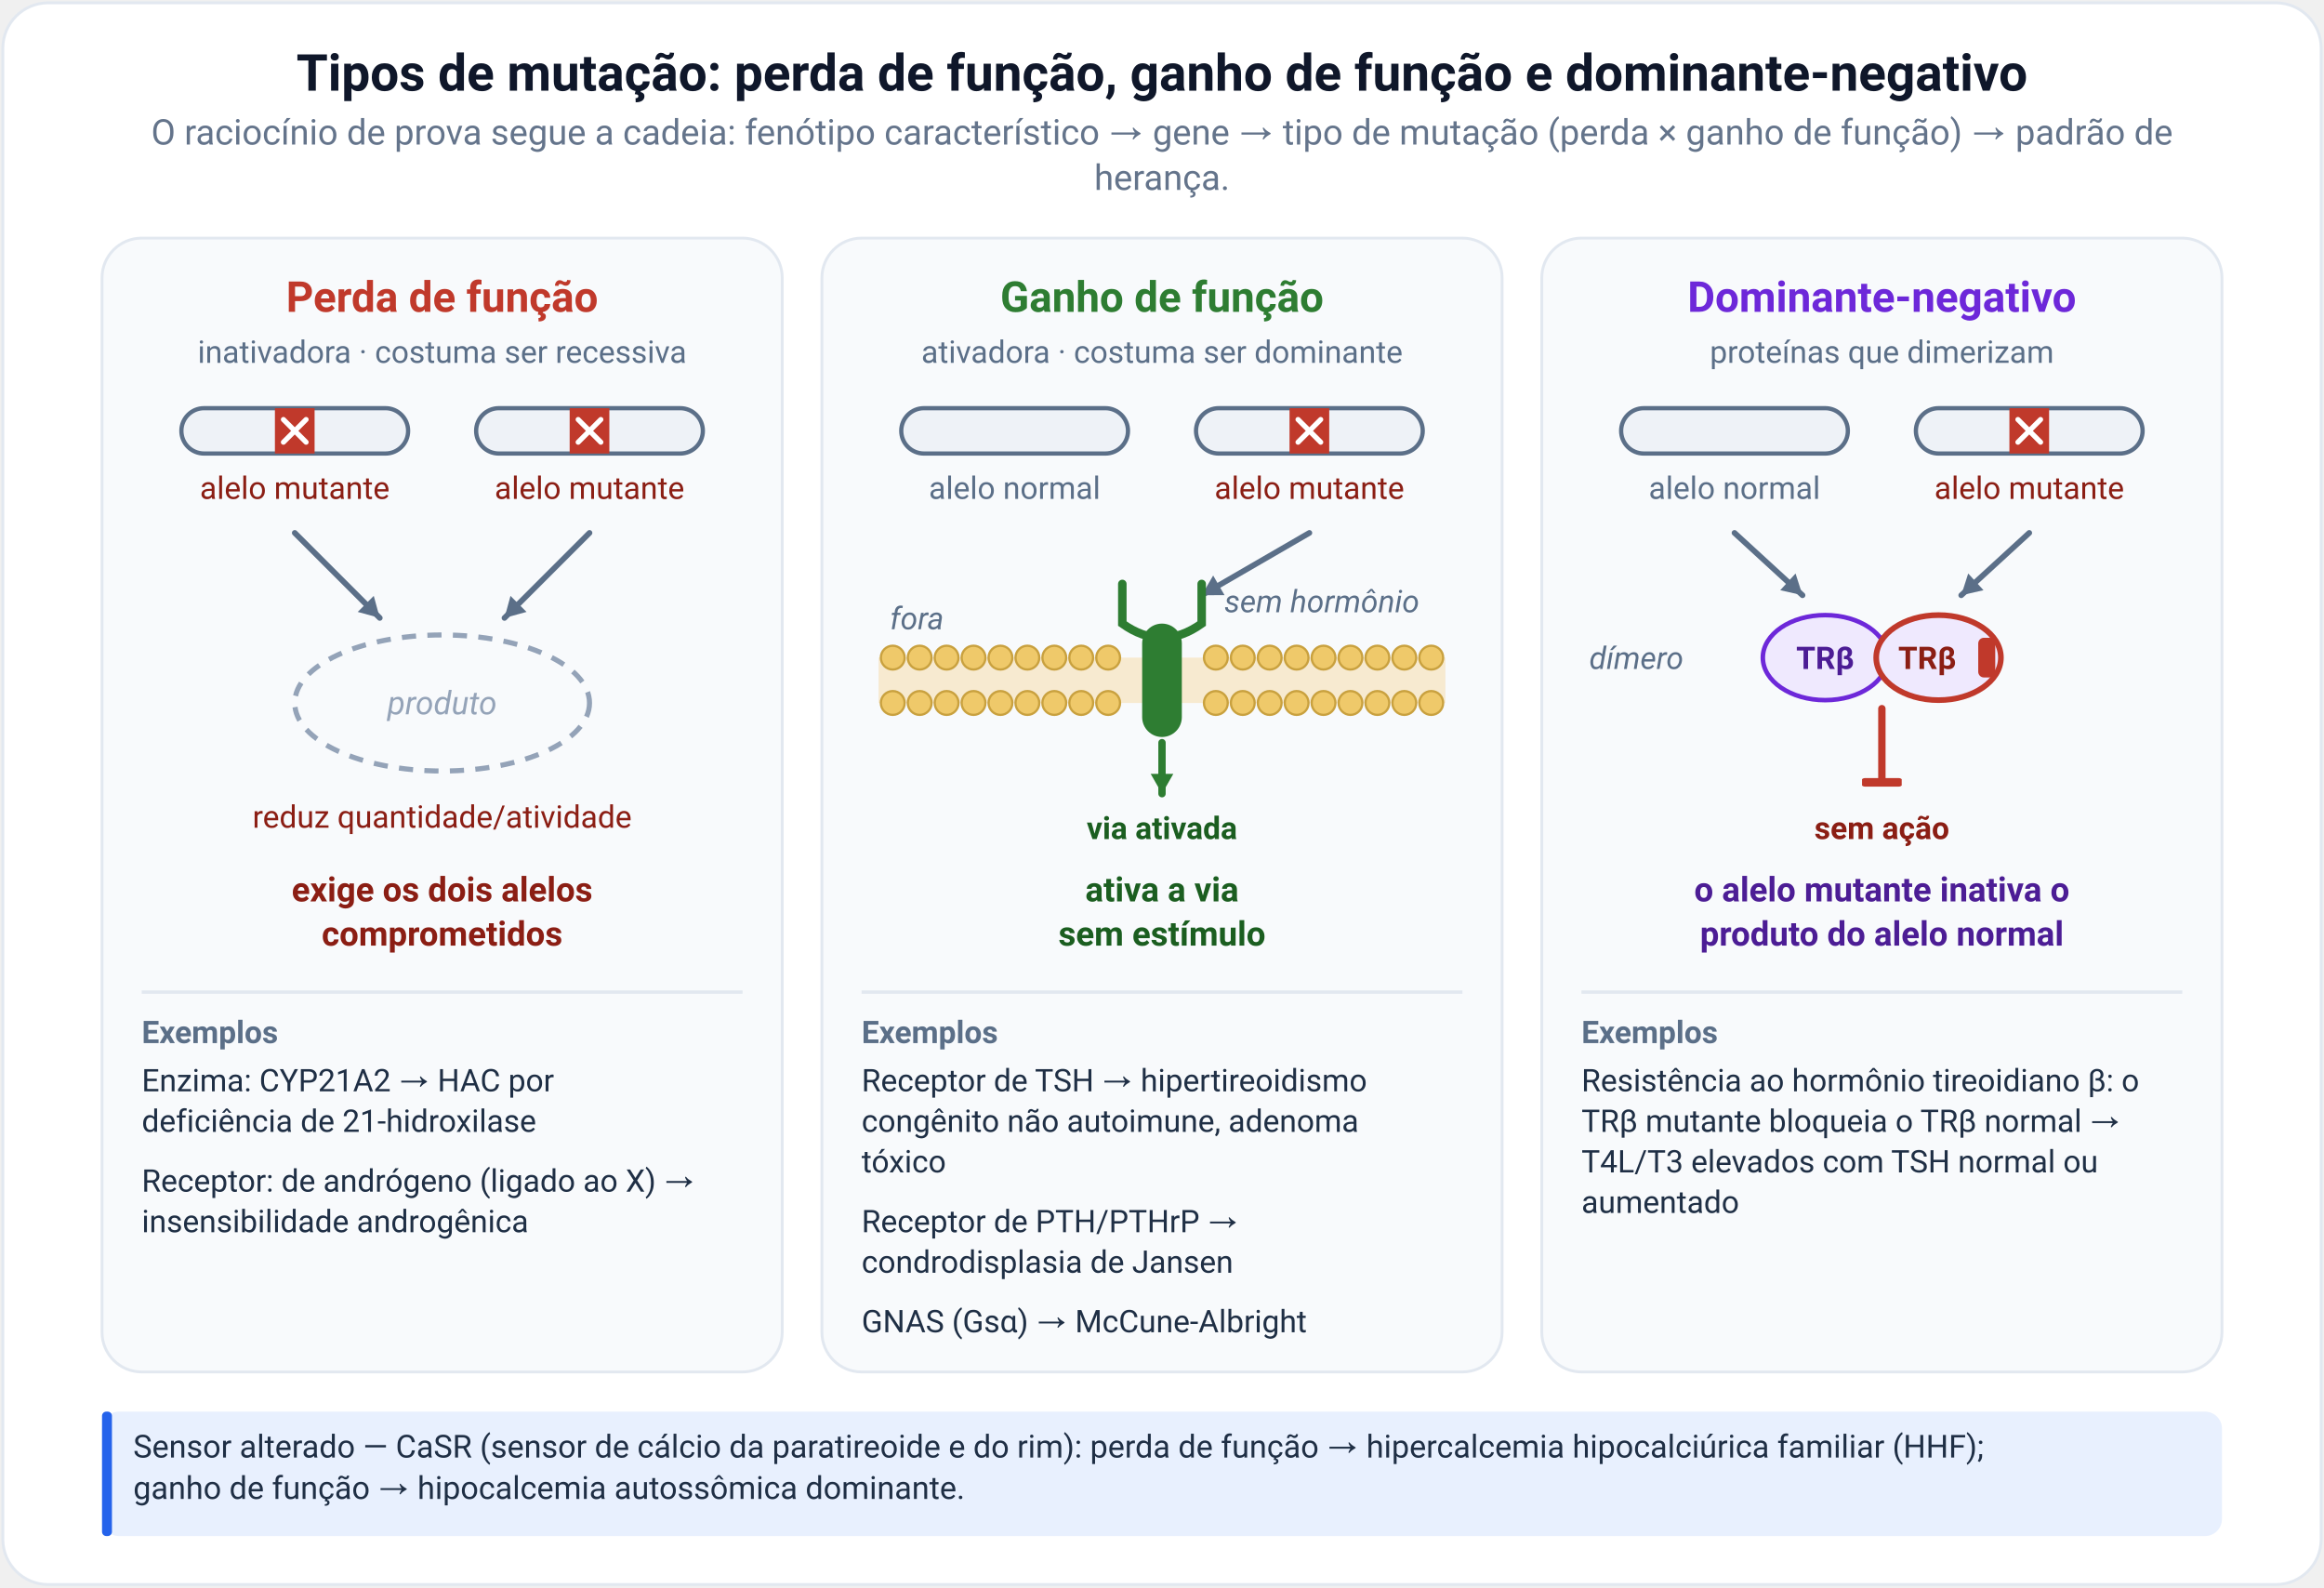
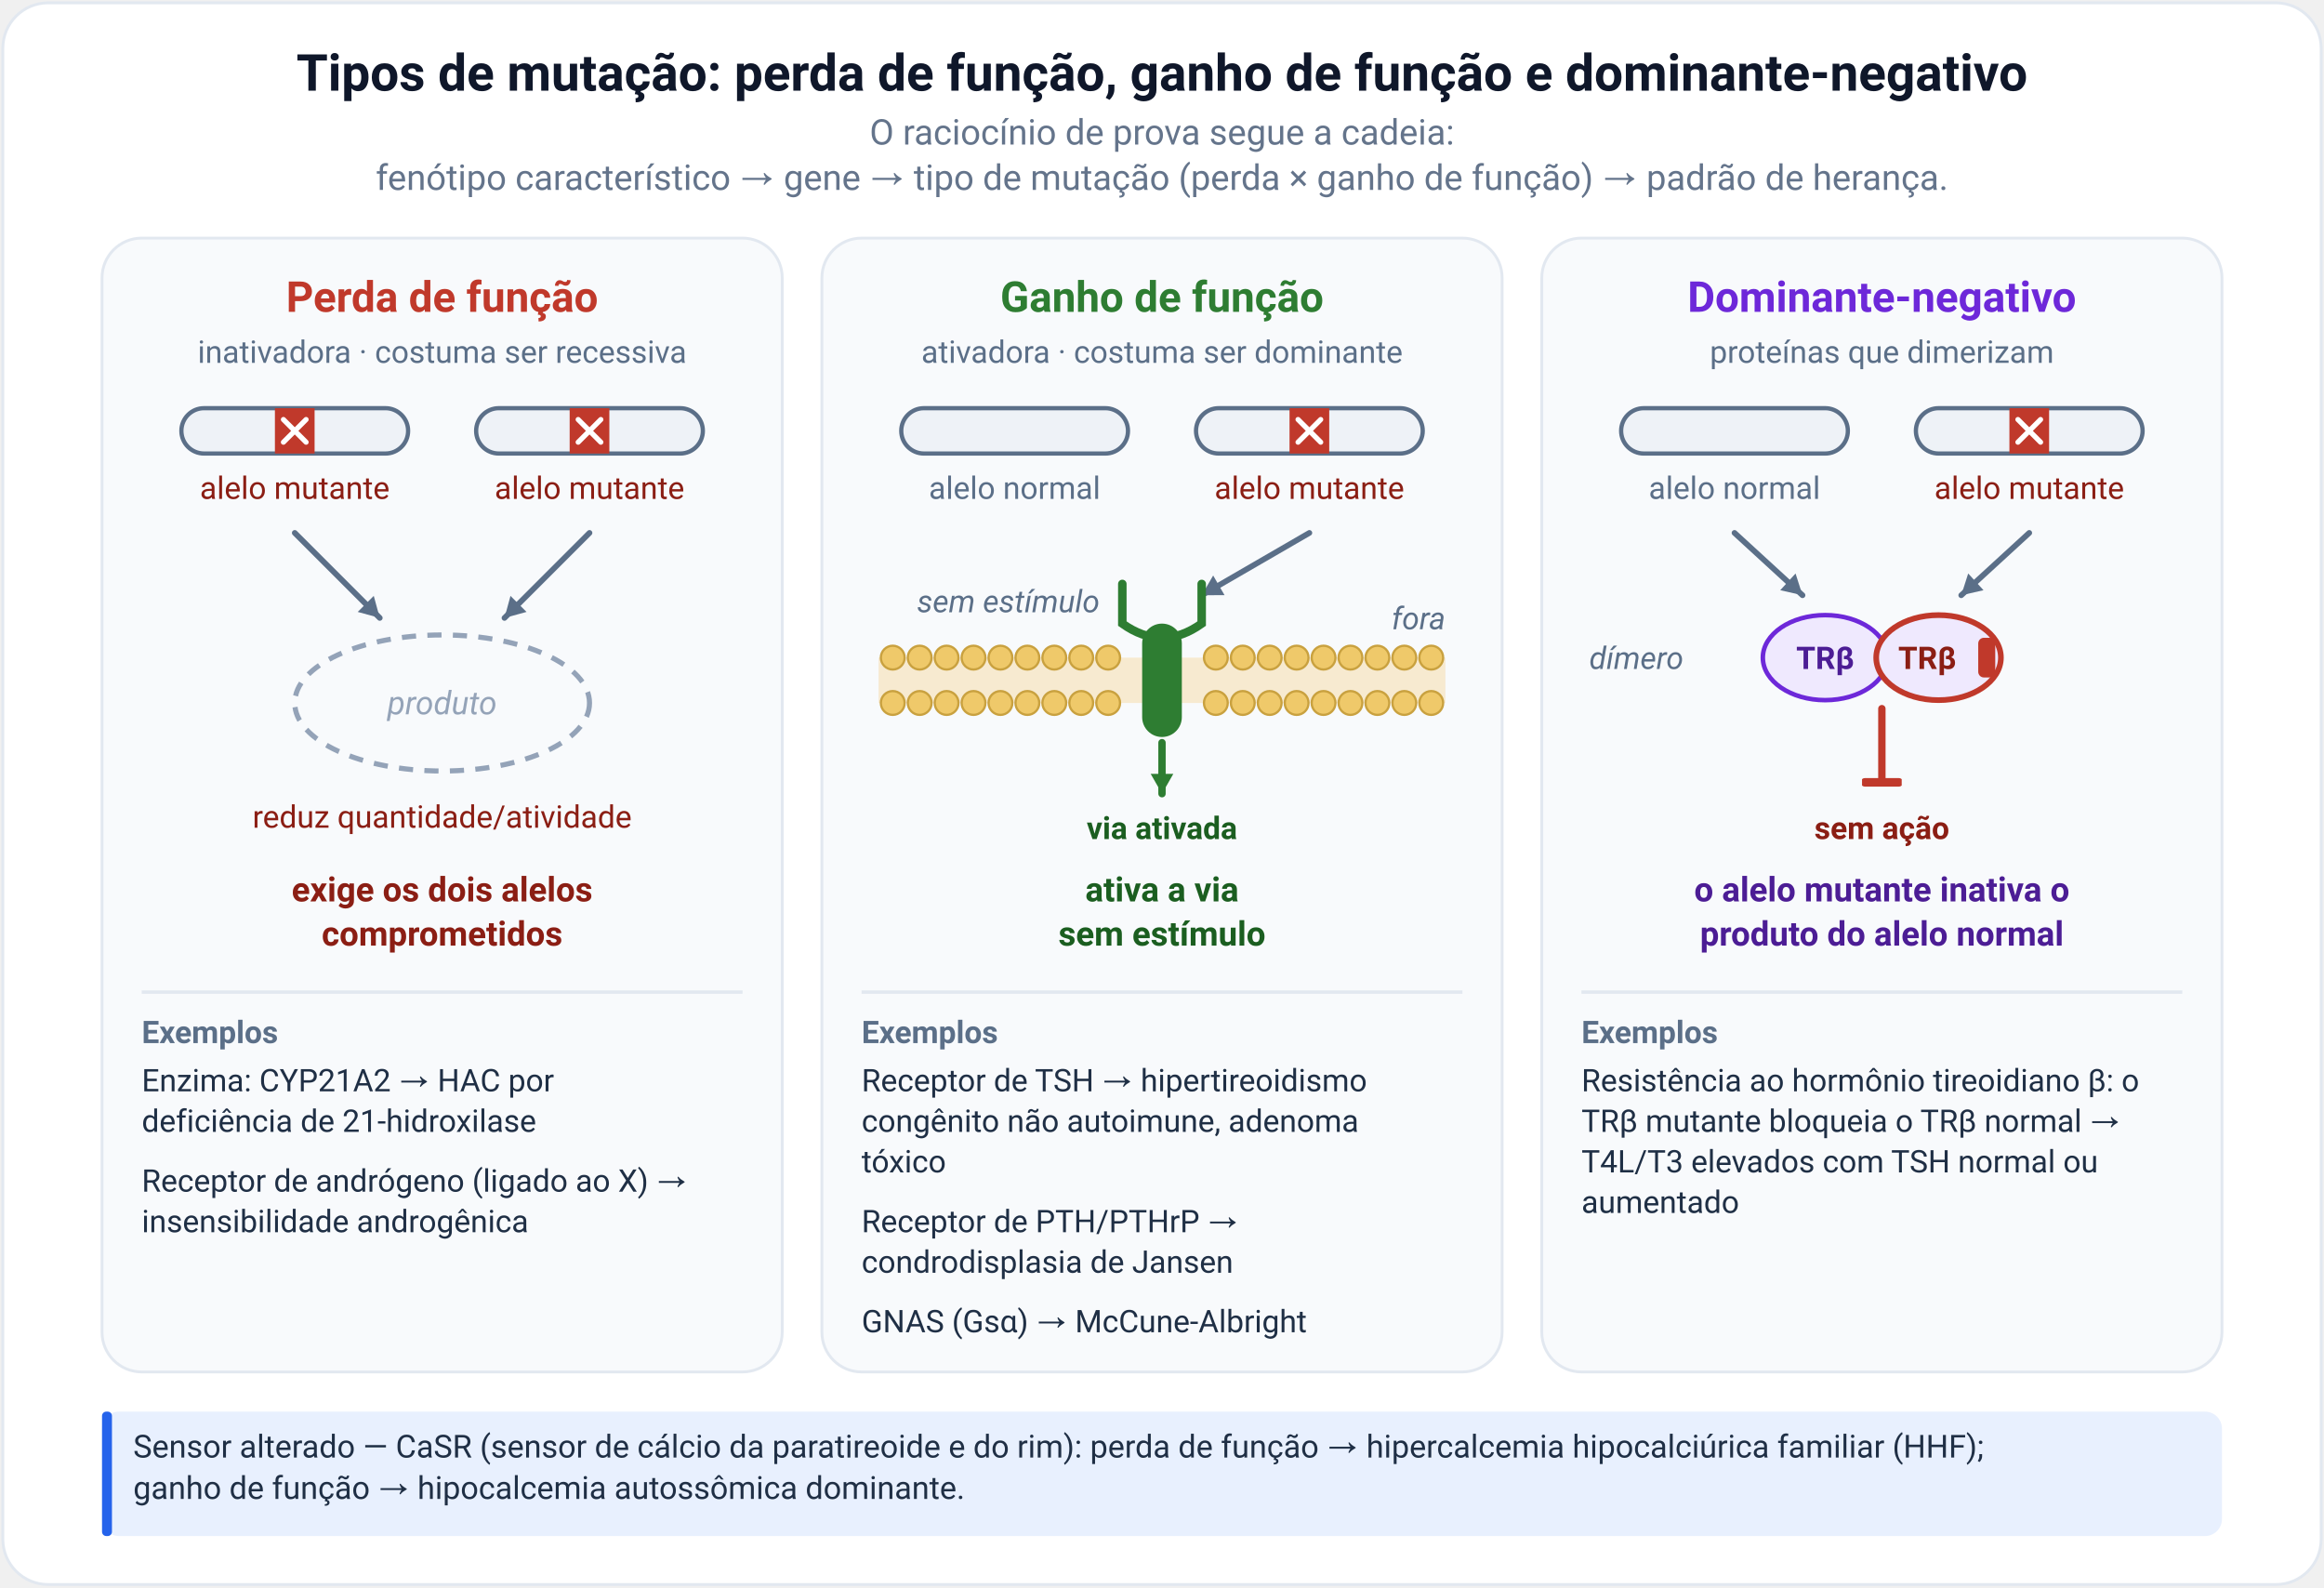
<svg xmlns="http://www.w3.org/2000/svg" viewBox="0 0 820 560" width="820" height="560" role="img" aria-label="Tipos de mutação: perda de função, ganho de função e dominante-negativo">
  <defs>
    <marker id="a-s" markerWidth="10" markerHeight="10" refX="8" refY="5" orient="auto" markerUnits="userSpaceOnUse">
      <path d="M1,1 L8,5 L1,9 Z" fill="#5b6f88" />
    </marker>
    <marker id="a-n" markerWidth="10" markerHeight="10" refX="8" refY="5" orient="auto" markerUnits="userSpaceOnUse">
      <path d="M1,1 L8,5 L1,9 Z" fill="#0b2545" />
    </marker>
    <marker id="a-g" markerWidth="10" markerHeight="10" refX="8" refY="5" orient="auto" markerUnits="userSpaceOnUse">
      <path d="M1,1 L8,5 L1,9 Z" fill="#2e7d32" />
    </marker>
    <marker id="a-r" markerWidth="10" markerHeight="10" refX="8" refY="5" orient="auto" markerUnits="userSpaceOnUse">
      <path d="M1,1 L8,5 L1,9 Z" fill="#c0392b" />
    </marker>
    <marker id="a-b" markerWidth="10" markerHeight="10" refX="8" refY="5" orient="auto" markerUnits="userSpaceOnUse">
      <path d="M1,1 L8,5 L1,9 Z" fill="#2563eb" />
    </marker>
    <marker id="a-p" markerWidth="10" markerHeight="10" refX="8" refY="5" orient="auto" markerUnits="userSpaceOnUse">
      <path d="M1,1 L8,5 L1,9 Z" fill="#6d28d9" />
    </marker>
    <marker id="a-t" markerWidth="10" markerHeight="10" refX="8" refY="5" orient="auto" markerUnits="userSpaceOnUse">
      <path d="M1,1 L8,5 L1,9 Z" fill="#0f766e" />
    </marker>
    <marker id="a-a" markerWidth="10" markerHeight="10" refX="8" refY="5" orient="auto" markerUnits="userSpaceOnUse">
      <path d="M1,1 L8,5 L1,9 Z" fill="#b7791f" />
    </marker>
    <marker id="i-r" markerWidth="12" markerHeight="14" refX="3" refY="7" orient="auto" markerUnits="userSpaceOnUse">
      <path d="M3,1 L3,13" stroke="#c0392b" stroke-width="3" stroke-linecap="round" />
    </marker>
  </defs>
  <rect x="1" y="1" width="818" height="558" rx="16" fill="#ffffff" stroke="#e2e8f0" />
  <text x="410" y="32" font-family="-apple-system,'Segoe UI',Roboto,Helvetica,Arial,sans-serif" font-size="18" font-weight="700" fill="#0f172a" text-anchor="middle">Tipos de mutação: perda de função, ganho de função e dominante-negativo</text>
-   <text x="410" y="51" font-family="-apple-system,'Segoe UI',Roboto,Helvetica,Arial,sans-serif" font-size="12.5" fill="#64748b" text-anchor="middle">O raciocínio de prova segue a cadeia: fenótipo característico → gene → tipo de mutação (perda × ganho de função) → padrão de</text>
-   <text x="410" y="67" font-family="-apple-system,'Segoe UI',Roboto,Helvetica,Arial,sans-serif" font-size="12.5" fill="#64748b" text-anchor="middle">herança.</text>
+   <text x="410" y="51" font-family="-apple-system,'Segoe UI',Roboto,Helvetica,Arial,sans-serif" font-size="12.5" fill="#64748b" text-anchor="middle">O raciocínio de prova segue a cadeia:</text>
+   <text x="410" y="67" font-family="-apple-system,'Segoe UI',Roboto,Helvetica,Arial,sans-serif" font-size="12.5" fill="#64748b" text-anchor="middle">fenótipo característico → gene → tipo de mutação (perda × ganho de função) → padrão de herança.</text>
  <rect x="36" y="84" width="240" height="400" rx="14" fill="#f8fafc" stroke="#e2e8f0" />
  <text x="156" y="110" font-family="-apple-system,'Segoe UI',Roboto,Helvetica,Arial,sans-serif" font-size="15" font-weight="700" fill="#c0392b" text-anchor="middle">Perda de função</text>
  <text x="156" y="128" font-family="-apple-system,'Segoe UI',Roboto,Helvetica,Arial,sans-serif" font-size="11" fill="#5b6f88" text-anchor="middle">inativadora · costuma ser recessiva</text>
  <rect x="64" y="144" width="80" height="16" rx="8" fill="#eef2f7" stroke="#5b6f88" stroke-width="1.5" />
  <rect x="97" y="144" width="14" height="16" fill="#c0392b" />
  <path d="M100,148 L108,156 M108,148 L100,156" stroke="#ffffff" stroke-width="1.8" stroke-linecap="round" />
  <rect x="168" y="144" width="80" height="16" rx="8" fill="#eef2f7" stroke="#5b6f88" stroke-width="1.5" />
  <rect x="201" y="144" width="14" height="16" fill="#c0392b" />
  <path d="M204,148 L212,156 M212,148 L204,156" stroke="#ffffff" stroke-width="1.8" stroke-linecap="round" />
  <text x="104" y="176" font-family="-apple-system,'Segoe UI',Roboto,Helvetica,Arial,sans-serif" font-size="11" fill="#8b1e14" text-anchor="middle">alelo mutante</text>
  <text x="208" y="176" font-family="-apple-system,'Segoe UI',Roboto,Helvetica,Arial,sans-serif" font-size="11" fill="#8b1e14" text-anchor="middle">alelo mutante</text>
  <path d="M104,188 L134,218" fill="none" stroke="#5b6f88" stroke-width="2" stroke-linecap="round" marker-end="url(#a-s)" />
  <path d="M208,188 L178,218" fill="none" stroke="#5b6f88" stroke-width="2" stroke-linecap="round" marker-end="url(#a-s)" />
  <ellipse cx="156" cy="248" rx="52" ry="24" fill="none" stroke="#94a3b8" stroke-width="1.8" stroke-dasharray="5 4" />
  <text x="156" y="252" font-family="-apple-system,'Segoe UI',Roboto,Helvetica,Arial,sans-serif" font-size="11.5" font-style="italic" fill="#94a3b8" text-anchor="middle">produto</text>
  <text x="156" y="292" font-family="-apple-system,'Segoe UI',Roboto,Helvetica,Arial,sans-serif" font-size="11" fill="#8b1e14" text-anchor="middle">reduz quantidade/atividade</text>
  <text x="156" y="318" font-family="-apple-system,'Segoe UI',Roboto,Helvetica,Arial,sans-serif" font-size="12" font-weight="700" fill="#8b1e14" text-anchor="middle">exige os dois alelos</text>
  <text x="156" y="333.6" font-family="-apple-system,'Segoe UI',Roboto,Helvetica,Arial,sans-serif" font-size="12" font-weight="700" fill="#8b1e14" text-anchor="middle">comprometidos</text>
  <line x1="50" y1="350" x2="262" y2="350" stroke="#e2e8f0" stroke-width="1.2" />
  <text x="50" y="368" font-family="-apple-system,'Segoe UI',Roboto,Helvetica,Arial,sans-serif" font-size="11" font-weight="700" fill="#5b6f88" text-anchor="start">Exemplos</text>
  <text x="50" y="385" font-family="-apple-system,'Segoe UI',Roboto,Helvetica,Arial,sans-serif" font-size="11" fill="#1f2f45" text-anchor="start">Enzima: CYP21A2 → HAC por</text>
  <text x="50" y="399.3" font-family="-apple-system,'Segoe UI',Roboto,Helvetica,Arial,sans-serif" font-size="11" fill="#1f2f45" text-anchor="start">deficiência de 21-hidroxilase</text>
-   <text x="50" y="420.4" font-family="-apple-system,'Segoe UI',Roboto,Helvetica,Arial,sans-serif" font-size="11" fill="#1f2f45" text-anchor="start">Receptor: de andrógeno (ligado ao X) →</text>
+   <text x="50" y="420.4" font-family="-apple-system,'Segoe UI',Roboto,Helvetica,Arial,sans-serif" font-size="11" fill="#1f2f45" text-anchor="start">Receptor de andrógeno (ligado ao X) →</text>
  <text x="50" y="434.7" font-family="-apple-system,'Segoe UI',Roboto,Helvetica,Arial,sans-serif" font-size="11" fill="#1f2f45" text-anchor="start">insensibilidade androgênica</text>
  <rect x="290" y="84" width="240" height="400" rx="14" fill="#f8fafc" stroke="#e2e8f0" />
  <text x="410" y="110" font-family="-apple-system,'Segoe UI',Roboto,Helvetica,Arial,sans-serif" font-size="15" font-weight="700" fill="#2e7d32" text-anchor="middle">Ganho de função</text>
  <text x="410" y="128" font-family="-apple-system,'Segoe UI',Roboto,Helvetica,Arial,sans-serif" font-size="11" fill="#5b6f88" text-anchor="middle">ativadora · costuma ser dominante</text>
  <rect x="318" y="144" width="80" height="16" rx="8" fill="#eef2f7" stroke="#5b6f88" stroke-width="1.5" />
  <rect x="422" y="144" width="80" height="16" rx="8" fill="#eef2f7" stroke="#5b6f88" stroke-width="1.5" />
  <rect x="455" y="144" width="14" height="16" fill="#c0392b" />
  <path d="M458,148 L466,156 M466,148 L458,156" stroke="#ffffff" stroke-width="1.8" stroke-linecap="round" />
  <text x="358" y="176" font-family="-apple-system,'Segoe UI',Roboto,Helvetica,Arial,sans-serif" font-size="11" fill="#5b6f88" text-anchor="middle">alelo normal</text>
  <text x="462" y="176" font-family="-apple-system,'Segoe UI',Roboto,Helvetica,Arial,sans-serif" font-size="11" fill="#8b1e14" text-anchor="middle">alelo mutante</text>
  <path d="M462,188 L424,210" fill="none" stroke="#5b6f88" stroke-width="2" stroke-linecap="round" marker-end="url(#a-s)" />
  <rect x="310" y="232" width="200" height="16" fill="#f7ead0" />
  <circle cx="315" cy="232" r="4.2" fill="#efc96a" stroke="#c9a13f" stroke-width="0.8" />
  <circle cx="315" cy="248" r="4.2" fill="#efc96a" stroke="#c9a13f" stroke-width="0.8" />
  <circle cx="324.5" cy="232" r="4.2" fill="#efc96a" stroke="#c9a13f" stroke-width="0.8" />
  <circle cx="324.5" cy="248" r="4.2" fill="#efc96a" stroke="#c9a13f" stroke-width="0.8" />
  <circle cx="334" cy="232" r="4.2" fill="#efc96a" stroke="#c9a13f" stroke-width="0.8" />
  <circle cx="334" cy="248" r="4.2" fill="#efc96a" stroke="#c9a13f" stroke-width="0.8" />
  <circle cx="343.5" cy="232" r="4.2" fill="#efc96a" stroke="#c9a13f" stroke-width="0.8" />
  <circle cx="343.5" cy="248" r="4.2" fill="#efc96a" stroke="#c9a13f" stroke-width="0.8" />
  <circle cx="353" cy="232" r="4.2" fill="#efc96a" stroke="#c9a13f" stroke-width="0.8" />
  <circle cx="353" cy="248" r="4.2" fill="#efc96a" stroke="#c9a13f" stroke-width="0.8" />
  <circle cx="362.5" cy="232" r="4.2" fill="#efc96a" stroke="#c9a13f" stroke-width="0.8" />
  <circle cx="362.5" cy="248" r="4.2" fill="#efc96a" stroke="#c9a13f" stroke-width="0.8" />
  <circle cx="372" cy="232" r="4.2" fill="#efc96a" stroke="#c9a13f" stroke-width="0.8" />
  <circle cx="372" cy="248" r="4.2" fill="#efc96a" stroke="#c9a13f" stroke-width="0.8" />
  <circle cx="381.5" cy="232" r="4.2" fill="#efc96a" stroke="#c9a13f" stroke-width="0.8" />
  <circle cx="381.5" cy="248" r="4.2" fill="#efc96a" stroke="#c9a13f" stroke-width="0.8" />
  <circle cx="391" cy="232" r="4.2" fill="#efc96a" stroke="#c9a13f" stroke-width="0.8" />
  <circle cx="391" cy="248" r="4.2" fill="#efc96a" stroke="#c9a13f" stroke-width="0.8" />
  <circle cx="429" cy="232" r="4.2" fill="#efc96a" stroke="#c9a13f" stroke-width="0.8" />
  <circle cx="429" cy="248" r="4.2" fill="#efc96a" stroke="#c9a13f" stroke-width="0.8" />
  <circle cx="438.5" cy="232" r="4.2" fill="#efc96a" stroke="#c9a13f" stroke-width="0.8" />
  <circle cx="438.5" cy="248" r="4.2" fill="#efc96a" stroke="#c9a13f" stroke-width="0.8" />
  <circle cx="448" cy="232" r="4.2" fill="#efc96a" stroke="#c9a13f" stroke-width="0.8" />
  <circle cx="448" cy="248" r="4.2" fill="#efc96a" stroke="#c9a13f" stroke-width="0.8" />
  <circle cx="457.5" cy="232" r="4.2" fill="#efc96a" stroke="#c9a13f" stroke-width="0.8" />
  <circle cx="457.5" cy="248" r="4.2" fill="#efc96a" stroke="#c9a13f" stroke-width="0.8" />
  <circle cx="467" cy="232" r="4.2" fill="#efc96a" stroke="#c9a13f" stroke-width="0.8" />
  <circle cx="467" cy="248" r="4.2" fill="#efc96a" stroke="#c9a13f" stroke-width="0.8" />
  <circle cx="476.5" cy="232" r="4.2" fill="#efc96a" stroke="#c9a13f" stroke-width="0.8" />
  <circle cx="476.5" cy="248" r="4.2" fill="#efc96a" stroke="#c9a13f" stroke-width="0.8" />
  <circle cx="486" cy="232" r="4.2" fill="#efc96a" stroke="#c9a13f" stroke-width="0.8" />
  <circle cx="486" cy="248" r="4.2" fill="#efc96a" stroke="#c9a13f" stroke-width="0.8" />
  <circle cx="495.5" cy="232" r="4.2" fill="#efc96a" stroke="#c9a13f" stroke-width="0.8" />
  <circle cx="495.5" cy="248" r="4.2" fill="#efc96a" stroke="#c9a13f" stroke-width="0.8" />
  <circle cx="505" cy="232" r="4.2" fill="#efc96a" stroke="#c9a13f" stroke-width="0.8" />
  <circle cx="505" cy="248" r="4.2" fill="#efc96a" stroke="#c9a13f" stroke-width="0.8" />
-   <text x="314" y="222" font-family="-apple-system,'Segoe UI',Roboto,Helvetica,Arial,sans-serif" font-size="11" font-style="italic" fill="#5b6f88" text-anchor="start">fora</text>
+   <text x="510" y="222" font-family="-apple-system,'Segoe UI',Roboto,Helvetica,Arial,sans-serif" font-size="11" font-style="italic" fill="#5b6f88" text-anchor="end">fora</text>
  <rect x="403" y="220" width="14" height="40" rx="7" fill="#2e7d32" />
  <path d="M396,206 L396,220 Q410,230 424,220 L424,206" fill="none" stroke="#2e7d32" stroke-width="3" stroke-linecap="round" />
-   <text x="432" y="216" font-family="-apple-system,'Segoe UI',Roboto,Helvetica,Arial,sans-serif" font-size="11" font-style="italic" fill="#5b6f88" text-anchor="start">sem hormônio</text>
+   <text x="388" y="216" font-family="-apple-system,'Segoe UI',Roboto,Helvetica,Arial,sans-serif" font-size="11" font-style="italic" fill="#5b6f88" text-anchor="end">sem estímulo</text>
  <path d="M410,262 L410,280" fill="none" stroke="#2e7d32" stroke-width="2.6" stroke-linecap="round" marker-end="url(#a-g)" />
  <text x="410" y="296" font-family="-apple-system,'Segoe UI',Roboto,Helvetica,Arial,sans-serif" font-size="11" font-weight="700" fill="#1b5e20" text-anchor="middle">via ativada</text>
  <text x="410" y="318" font-family="-apple-system,'Segoe UI',Roboto,Helvetica,Arial,sans-serif" font-size="12" font-weight="700" fill="#1b5e20" text-anchor="middle">ativa a via</text>
  <text x="410" y="333.6" font-family="-apple-system,'Segoe UI',Roboto,Helvetica,Arial,sans-serif" font-size="12" font-weight="700" fill="#1b5e20" text-anchor="middle">sem estímulo</text>
  <line x1="304" y1="350" x2="516" y2="350" stroke="#e2e8f0" stroke-width="1.2" />
  <text x="304" y="368" font-family="-apple-system,'Segoe UI',Roboto,Helvetica,Arial,sans-serif" font-size="11" font-weight="700" fill="#5b6f88" text-anchor="start">Exemplos</text>
  <text x="304" y="385" font-family="-apple-system,'Segoe UI',Roboto,Helvetica,Arial,sans-serif" font-size="11" fill="#1f2f45" text-anchor="start">Receptor de TSH → hipertireoidismo</text>
  <text x="304" y="399.3" font-family="-apple-system,'Segoe UI',Roboto,Helvetica,Arial,sans-serif" font-size="11" fill="#1f2f45" text-anchor="start">congênito não autoimune, adenoma</text>
  <text x="304" y="413.6" font-family="-apple-system,'Segoe UI',Roboto,Helvetica,Arial,sans-serif" font-size="11" fill="#1f2f45" text-anchor="start">tóxico</text>
  <text x="304" y="434.7" font-family="-apple-system,'Segoe UI',Roboto,Helvetica,Arial,sans-serif" font-size="11" fill="#1f2f45" text-anchor="start">Receptor de PTH/PTHrP →</text>
  <text x="304" y="449" font-family="-apple-system,'Segoe UI',Roboto,Helvetica,Arial,sans-serif" font-size="11" fill="#1f2f45" text-anchor="start">condrodisplasia de Jansen</text>
  <text x="304" y="470" font-family="-apple-system,'Segoe UI',Roboto,Helvetica,Arial,sans-serif" font-size="11" fill="#1f2f45" text-anchor="start">GNAS (Gsα) → McCune-Albright</text>
  <rect x="544" y="84" width="240" height="400" rx="14" fill="#f8fafc" stroke="#e2e8f0" />
  <text x="664" y="110" font-family="-apple-system,'Segoe UI',Roboto,Helvetica,Arial,sans-serif" font-size="15" font-weight="700" fill="#6d28d9" text-anchor="middle">Dominante-negativo</text>
  <text x="664" y="128" font-family="-apple-system,'Segoe UI',Roboto,Helvetica,Arial,sans-serif" font-size="11" fill="#5b6f88" text-anchor="middle">proteínas que dimerizam</text>
  <rect x="572" y="144" width="80" height="16" rx="8" fill="#eef2f7" stroke="#5b6f88" stroke-width="1.5" />
  <rect x="676" y="144" width="80" height="16" rx="8" fill="#eef2f7" stroke="#5b6f88" stroke-width="1.5" />
  <rect x="709" y="144" width="14" height="16" fill="#c0392b" />
  <path d="M712,148 L720,156 M720,148 L712,156" stroke="#ffffff" stroke-width="1.8" stroke-linecap="round" />
  <text x="612" y="176" font-family="-apple-system,'Segoe UI',Roboto,Helvetica,Arial,sans-serif" font-size="11" fill="#5b6f88" text-anchor="middle">alelo normal</text>
  <text x="716" y="176" font-family="-apple-system,'Segoe UI',Roboto,Helvetica,Arial,sans-serif" font-size="11" fill="#8b1e14" text-anchor="middle">alelo mutante</text>
  <path d="M612,188 L636,210" fill="none" stroke="#5b6f88" stroke-width="2" stroke-linecap="round" marker-end="url(#a-s)" />
  <path d="M716,188 L692,210" fill="none" stroke="#5b6f88" stroke-width="2" stroke-linecap="round" marker-end="url(#a-s)" />
  <ellipse cx="644" cy="232" rx="22" ry="15" fill="#efe9fe" stroke="#6d28d9" stroke-width="1.6" />
  <text x="644" y="236" font-family="-apple-system,'Segoe UI',Roboto,Helvetica,Arial,sans-serif" font-size="11" font-weight="700" fill="#4c1d95" text-anchor="middle">TRβ</text>
  <ellipse cx="684" cy="232" rx="22" ry="15" fill="#efe9fe" stroke="#c0392b" stroke-width="2" />
  <rect x="698" y="225" width="6" height="14" rx="2" fill="#c0392b" />
  <text x="680" y="236" font-family="-apple-system,'Segoe UI',Roboto,Helvetica,Arial,sans-serif" font-size="11" font-weight="700" fill="#8b1e14" text-anchor="middle">TRβ</text>
  <text x="594" y="236" font-family="-apple-system,'Segoe UI',Roboto,Helvetica,Arial,sans-serif" font-size="11" font-style="italic" fill="#5b6f88" text-anchor="end">dímero</text>
  <path d="M664,250 L664,276" fill="none" stroke="#c0392b" stroke-width="2.6" stroke-linecap="round" marker-end="url(#i-r)" />
  <text x="664" y="296" font-family="-apple-system,'Segoe UI',Roboto,Helvetica,Arial,sans-serif" font-size="11" font-weight="700" fill="#8b1e14" text-anchor="middle">sem ação</text>
  <text x="664" y="318" font-family="-apple-system,'Segoe UI',Roboto,Helvetica,Arial,sans-serif" font-size="12" font-weight="700" fill="#4c1d95" text-anchor="middle">o alelo mutante inativa o</text>
  <text x="664" y="333.6" font-family="-apple-system,'Segoe UI',Roboto,Helvetica,Arial,sans-serif" font-size="12" font-weight="700" fill="#4c1d95" text-anchor="middle">produto do alelo normal</text>
  <line x1="558" y1="350" x2="770" y2="350" stroke="#e2e8f0" stroke-width="1.2" />
  <text x="558" y="368" font-family="-apple-system,'Segoe UI',Roboto,Helvetica,Arial,sans-serif" font-size="11" font-weight="700" fill="#5b6f88" text-anchor="start">Exemplos</text>
  <text x="558" y="385" font-family="-apple-system,'Segoe UI',Roboto,Helvetica,Arial,sans-serif" font-size="11" fill="#1f2f45" text-anchor="start">Resistência ao hormônio tireoidiano β: o</text>
  <text x="558" y="399.3" font-family="-apple-system,'Segoe UI',Roboto,Helvetica,Arial,sans-serif" font-size="11" fill="#1f2f45" text-anchor="start">TRβ mutante bloqueia o TRβ normal →</text>
  <text x="558" y="413.6" font-family="-apple-system,'Segoe UI',Roboto,Helvetica,Arial,sans-serif" font-size="11" fill="#1f2f45" text-anchor="start">T4L/T3 elevados com TSH normal ou</text>
  <text x="558" y="427.9" font-family="-apple-system,'Segoe UI',Roboto,Helvetica,Arial,sans-serif" font-size="11" fill="#1f2f45" text-anchor="start">aumentado</text>
  <rect x="36" y="498" width="748" height="43.9" rx="6" fill="#e8f0fe" />
  <rect x="36" y="498" width="3.5" height="43.9" rx="1.5" fill="#2563eb" />
  <text x="47" y="514.2" font-family="-apple-system,'Segoe UI',Roboto,Helvetica,Arial,sans-serif" font-size="11.2" fill="#1f2f45" text-anchor="start">Sensor alterado — CaSR (sensor de cálcio da paratireoide e do rim): perda de função → hipercalcemia hipocalciúrica familiar (HHF);</text>
  <text x="47" y="528.8" font-family="-apple-system,'Segoe UI',Roboto,Helvetica,Arial,sans-serif" font-size="11.2" fill="#1f2f45" text-anchor="start">ganho de função → hipocalcemia autossômica dominante.</text>
</svg>
